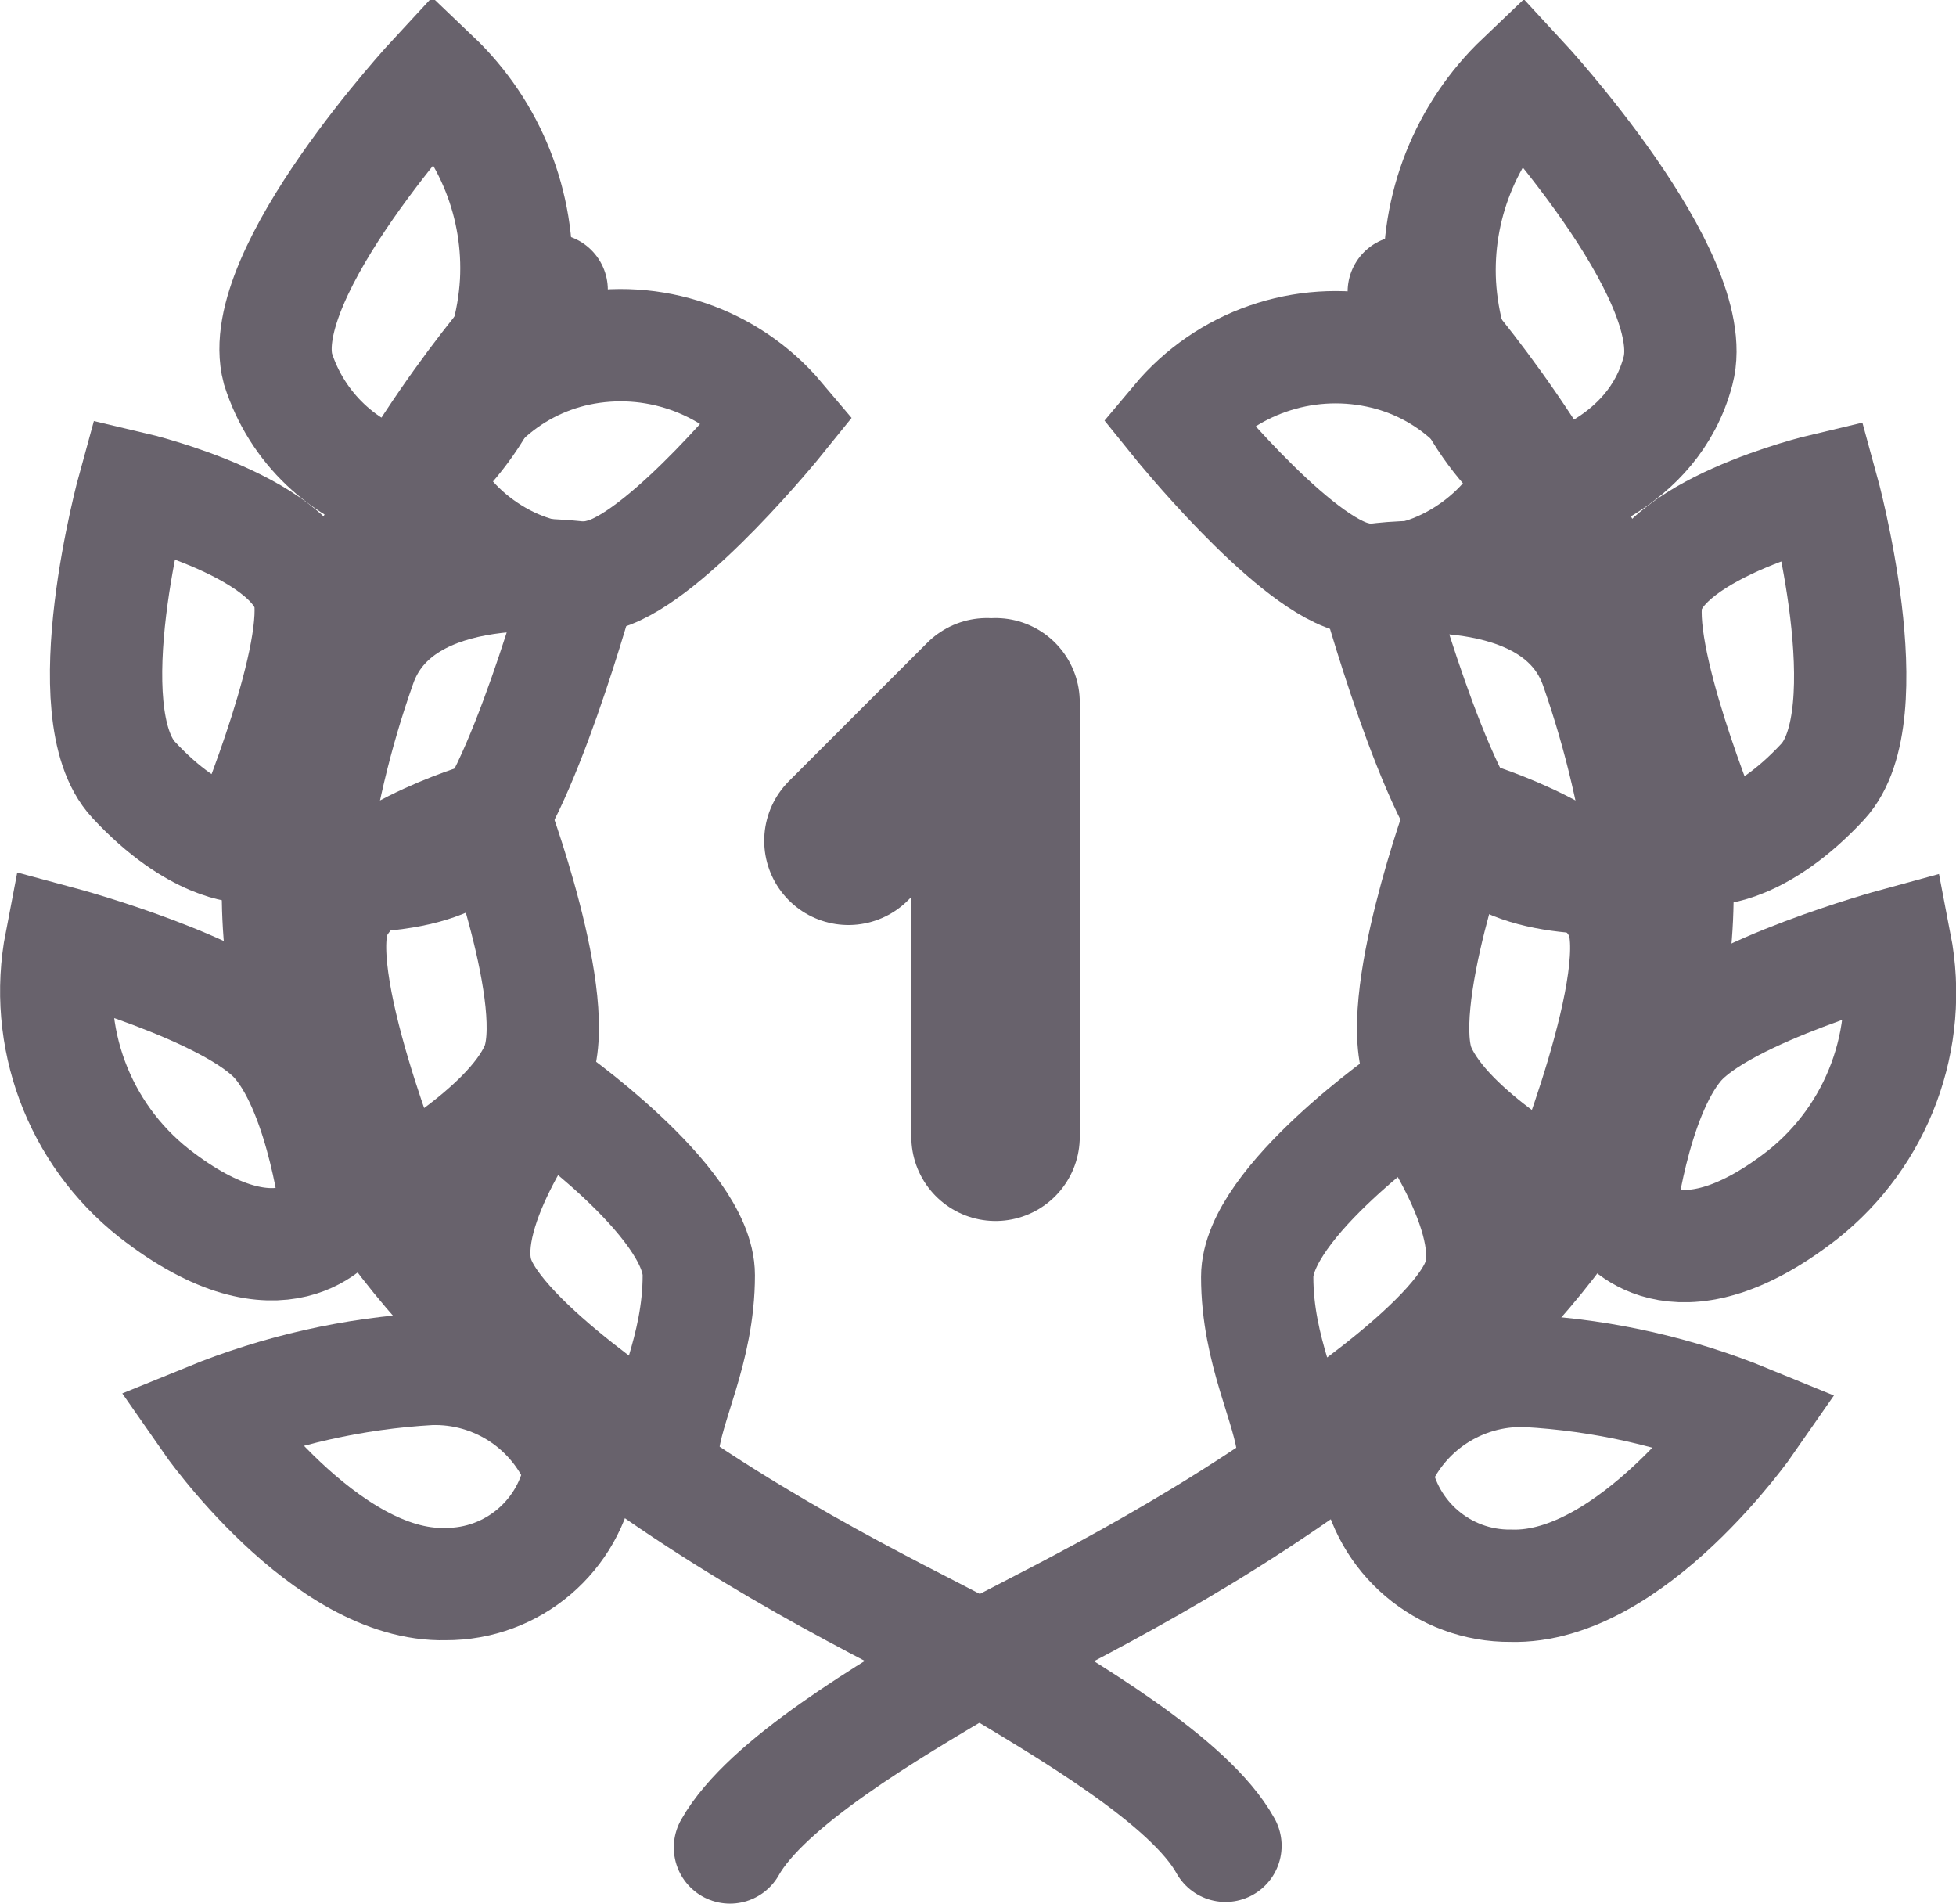
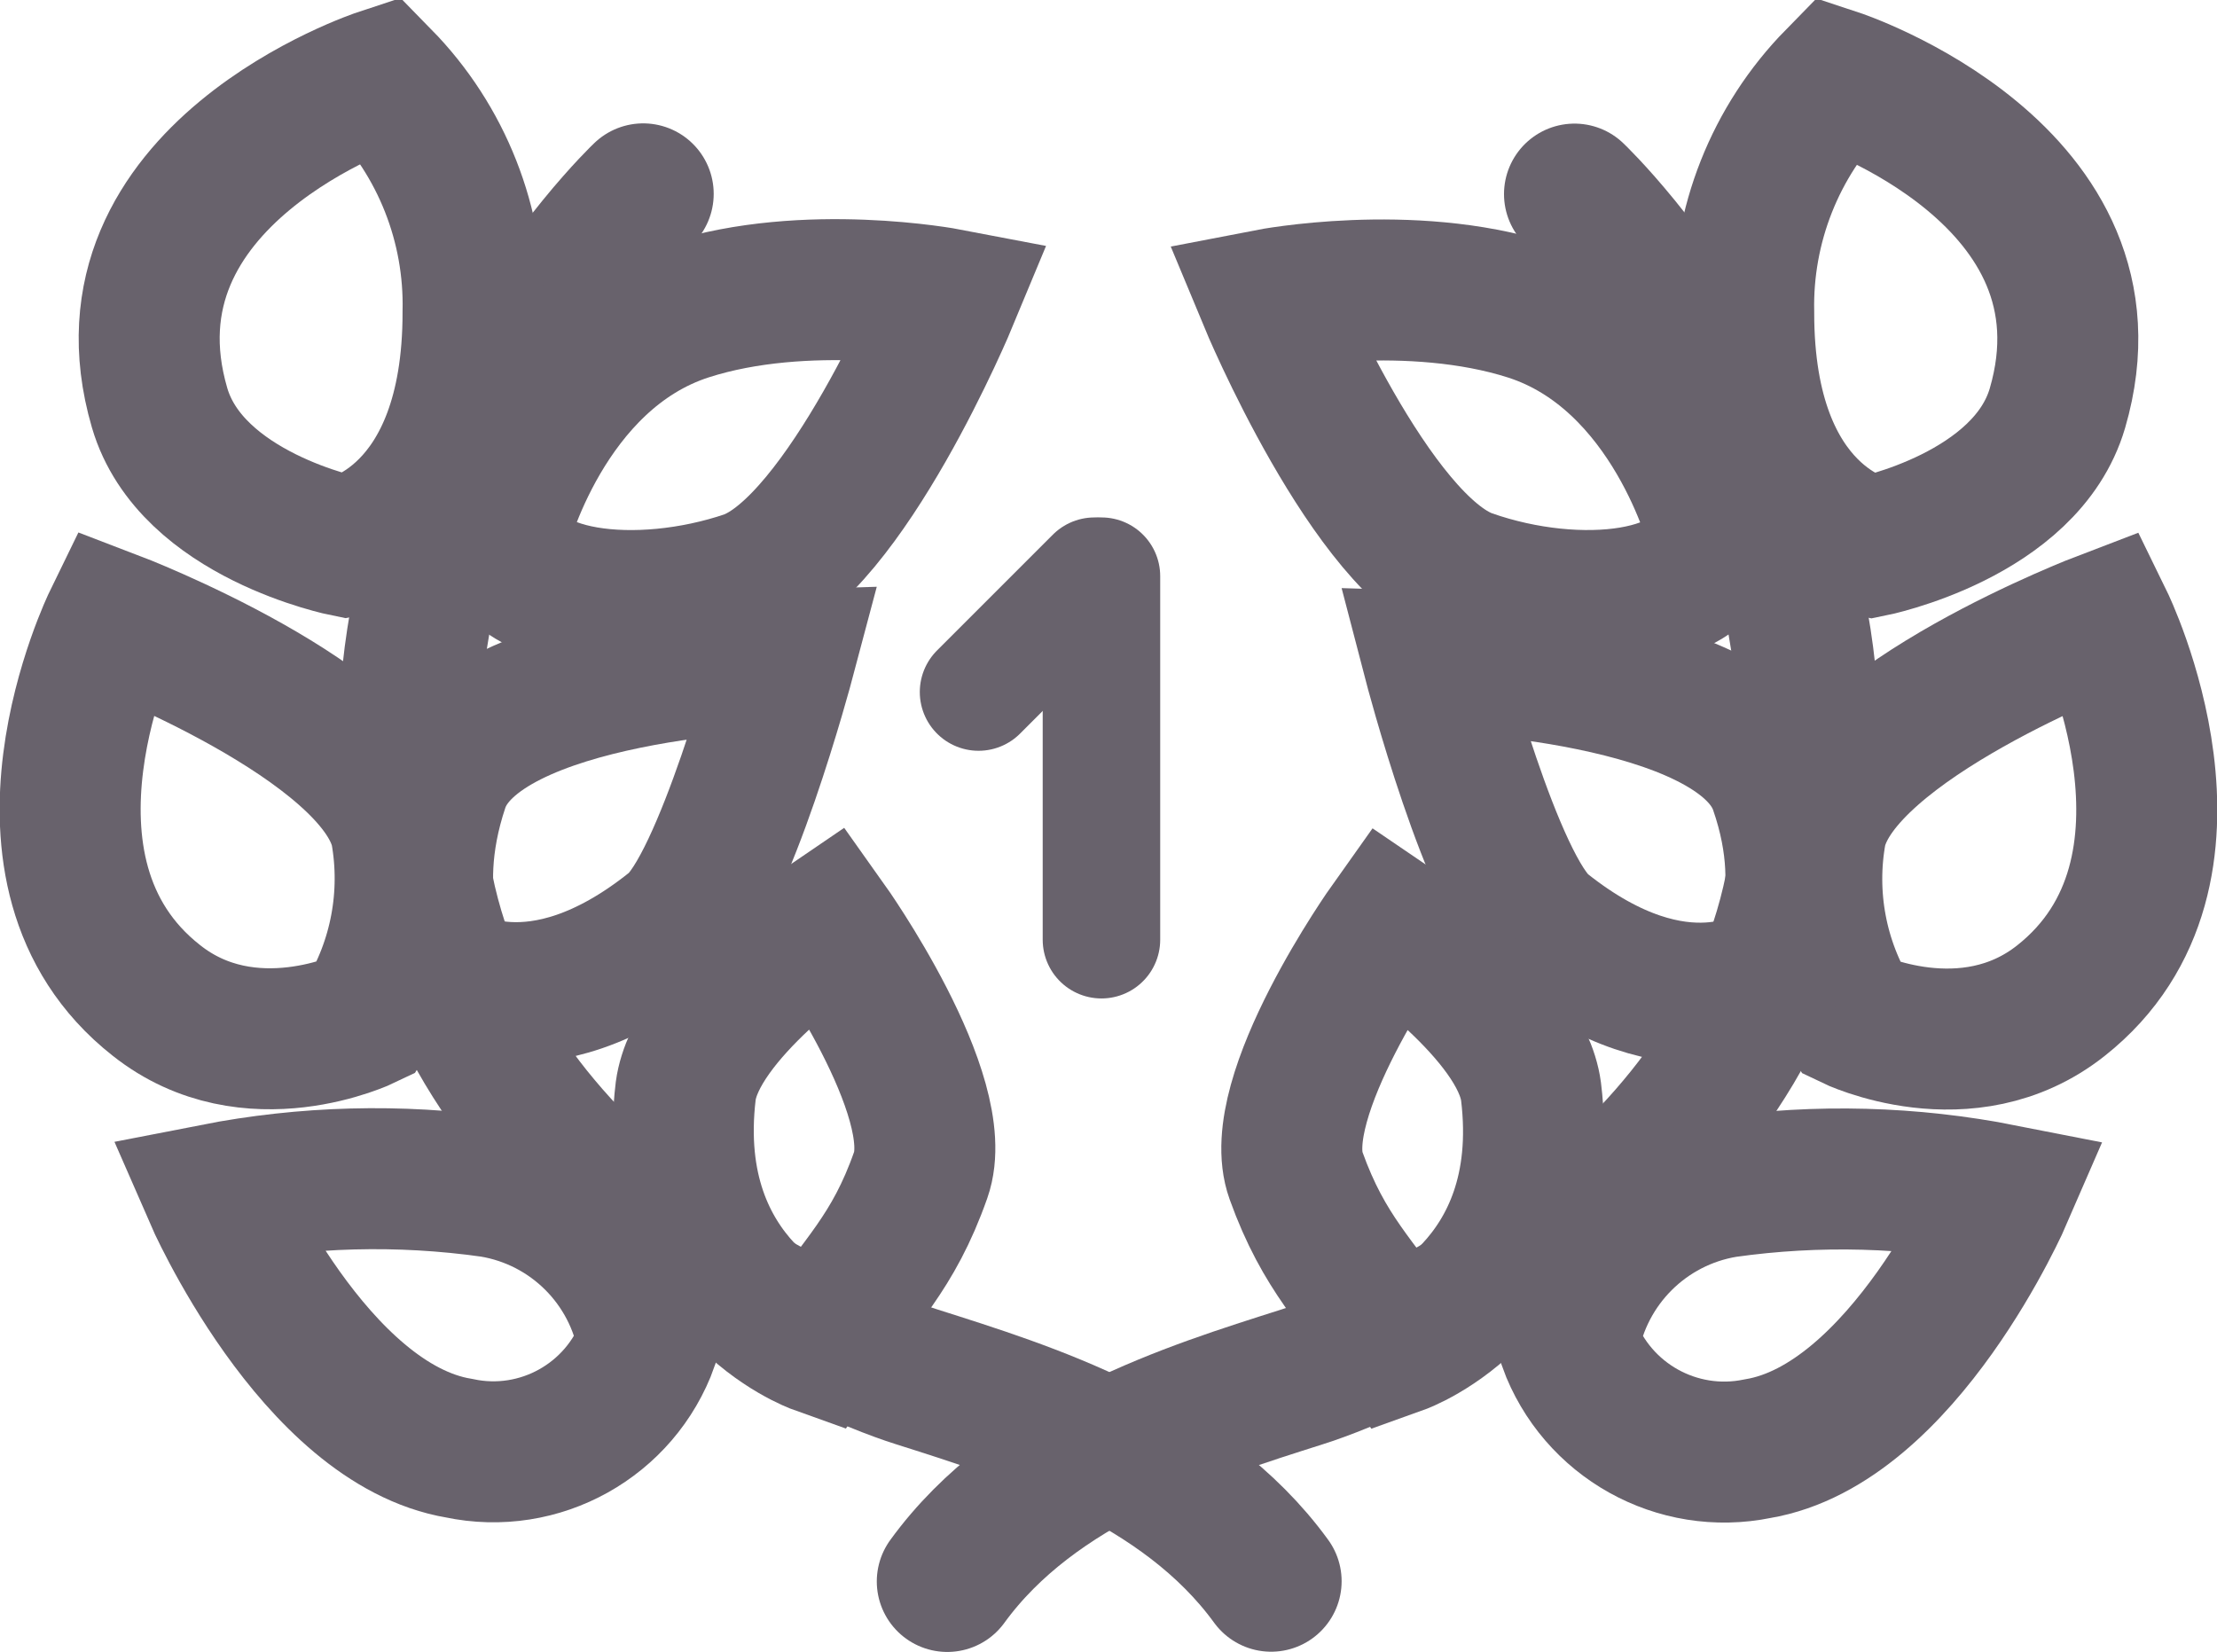
- <svg xmlns="http://www.w3.org/2000/svg" viewBox="0 0 69.67 67.79">
+ <svg xmlns="http://www.w3.org/2000/svg" viewBox="0 0 94.34 70.3">
  <defs>
-     <style>.cls-1,.cls-2,.cls-3{fill:none;stroke:#68626c;stroke-miterlimit:10;}.cls-1,.cls-3{stroke-linecap:round;}.cls-1,.cls-2{stroke-width:4px;}.cls-3{stroke-width:6px;}</style>
+     <style>.cls-1,.cls-2,.cls-3{fill:none;stroke:#68626c;stroke-miterlimit:10;}.cls-1,.cls-3{stroke-linecap:round;}.cls-1,.cls-2{stroke-width:6px;}.cls-3{stroke-width:5px;}</style>
  </defs>
  <g id="Calque_2" data-name="Calque 2">
    <g id="Calque_1-2" data-name="Calque 1">
-       <path class="cls-1" d="M19.65,10.32S7.14,23.09,10.46,36.37,32,57.3,35,59.09s7.38,4.34,8.65,6.64" />
-       <path class="cls-1" d="M14.38,17.38A6.38,6.38,0,0,1,9.9,13.13C9,9.73,15.48,2.75,15.48,2.75a9.39,9.39,0,0,1,2.9,7.31A9.78,9.78,0,0,1,14.38,17.38Z" />
-       <path class="cls-1" d="M15.31,17.38a7,7,0,0,1,5.28-4.93,7.37,7.37,0,0,1,7.15,2.46s-3.92,4.86-6.22,5.54S16.33,19.41,15.31,17.38Z" />
-       <path class="cls-1" d="M8.67,30.15s-1.7,0-3.91-2.38,0-10.39,0-10.39,6.13,1.44,6.3,4.09S8.67,30.15,8.67,30.15Z" />
-       <path class="cls-1" d="M11.06,31.13s3.87.47,5.66-1,4-9.55,4-9.55-6.51-1-7.91,3.16A35.7,35.7,0,0,0,11.06,31.13Z" />
-       <path class="cls-1" d="M12,43.26s-.48-4.21-2.09-6.13-7.74-3.57-7.74-3.57a9.16,9.16,0,0,0,3.32,8.93C10.08,46.07,12,43.26,12,43.26Z" />
-       <path class="cls-2" d="M14.1,42.49s4-2.17,5-4.46-1.53-9-1.53-9S13.14,30.24,12,32.41,14.1,42.49,14.1,42.49Z" />
-       <path class="cls-2" d="M23.61,51.56c.13-1.53,1.28-3.49,1.28-6.15s-5.51-6.48-5.51-6.48S16.28,43,17,45.41,23.61,51.56,23.61,51.56Z" />
-       <path class="cls-2" d="M20.67,52.32a5.53,5.53,0,0,0-5.36-3.57,24.56,24.56,0,0,0-7.89,1.78s4.16,6,8.45,5.88A4.83,4.83,0,0,0,20.67,52.32Z" />
-       <path class="cls-1" d="M50,10.39s12.51,12.77,9.19,26S37.7,57.37,34.66,59.16,27.29,63.5,26,65.79" />
-       <path class="cls-1" d="M55.28,17.44s3.6-.84,4.49-4.24S54.19,2.82,54.19,2.82a9.39,9.39,0,0,0-2.9,7.31A9.76,9.76,0,0,0,55.28,17.44Z" />
-       <path class="cls-1" d="M54.36,17.44a6.94,6.94,0,0,0-5.28-4.92A7.36,7.36,0,0,0,41.93,15s3.92,4.86,6.21,5.54S53.33,19.48,54.36,17.44Z" />
-       <path class="cls-1" d="M61,30.22s1.71,0,3.92-2.38,0-10.4,0-10.4-6.13,1.45-6.3,4.1S61,30.22,61,30.22Z" />
-       <path class="cls-1" d="M58.6,31.2s-3.86.47-5.65-1-4-9.55-4-9.55,6.52-1,7.92,3.16A36,36,0,0,1,58.6,31.2Z" />
-       <path class="cls-1" d="M57.68,43.33s.48-4.22,2.09-6.13,7.74-3.58,7.74-3.58a9.17,9.17,0,0,1-3.32,8.94C59.59,46.13,57.68,43.33,57.68,43.33Z" />
-       <path class="cls-2" d="M55.57,42.56s-4-2.17-5-4.47S52.06,29,52.06,29s4.47,1.26,5.62,3.43S55.57,42.56,55.57,42.56Z" />
-       <path class="cls-2" d="M46.06,51.62c-.13-1.53-1.28-3.49-1.28-6.15S50.29,39,50.29,39s3.09,4.09,2.41,6.47S46.06,51.62,46.06,51.62Z" />
-       <path class="cls-2" d="M49,52.39a5.55,5.55,0,0,1,5.37-3.57,24.27,24.27,0,0,1,7.89,1.78s-4.16,6-8.45,5.87A4.83,4.83,0,0,1,49,52.39Z" />
-       <line class="cls-3" x1="30.22" y1="29.94" x2="35.15" y2="25.01" />
-       <line class="cls-3" x1="35.46" y1="40.48" x2="35.46" y2="25.01" />
+       <path class="cls-1" d="M67,8.26s12.87,12.2,9.39,29.52c-2.71,13.42-17.6,19.75-21,20.82-4.69,1.49-11.33,3.54-15.08,8.7" />
+       <path class="cls-1" d="M79.62,23.26s6.59-1.31,7.93-5.89c2.9-9.94-9.42-14-9.42-14a13.77,13.77,0,0,0-3.93,9.93C74.19,22.24,79.62,23.26,79.62,23.26Z" />
+       <path class="cls-1" d="M73.09,22.63s-1.87-7.45-8-9.42C60,11.58,54,12.74,54,12.74s4.35,10.48,8.51,11.94C67.2,26.32,72.74,25.67,73.09,22.63Z" />
+       <path class="cls-1" d="M78.78,43.35s4.92,2.39,8.91-.76c7-5.52,1.81-16.14,1.81-16.14s-11.18,4.26-12.22,8.92A11.34,11.34,0,0,0,78.78,43.35Z" />
+       <path class="cls-1" d="M75.4,41.47s-3.84,2.74-9.73-1.95C63.52,37.82,61,28.14,61,28.14s13,.37,14.73,5.34S75.4,41.47,75.4,41.47Z" />
+       <path class="cls-2" d="M59.54,57.19c-1.77-2.63-3.19-3.82-4.39-7.16s4-10.65,4-10.65,5.56,3.77,6,7.07C66.17,54.82,59.54,57.19,59.54,57.19Z" />
+       <path class="cls-2" d="M66.75,57.16a8.11,8.11,0,0,1,6.67-6.64,35.42,35.42,0,0,1,11.8.32S81,60.61,74.79,61.65A7.05,7.05,0,0,1,66.75,57.16Z" />
+       <path class="cls-1" d="M27.37,8.25S14.49,20.45,18,37.77c2.7,13.41,17.6,19.75,21,20.82,4.69,1.49,11.33,3.53,15.09,8.7" />
+       <path class="cls-1" d="M14.72,23.25s-6.59-1.31-7.93-5.9c-2.9-9.94,9.42-14,9.42-14a13.74,13.74,0,0,1,3.92,9.93C20.14,22.23,14.72,23.25,14.72,23.25Z" />
+       <path class="cls-1" d="M21.25,22.62s1.87-7.45,8-9.42c5.07-1.63,11.08-.48,11.08-.48s-4.35,10.49-8.51,12C27.14,26.31,21.6,25.65,21.25,22.62Z" />
+       <path class="cls-1" d="M15.56,43.34s-4.93,2.39-8.91-.77c-7-5.51-1.82-16.13-1.82-16.13S16,30.7,17.06,35.36A11.4,11.4,0,0,1,15.56,43.34Z" />
+       <path class="cls-1" d="M18.93,41.46s3.84,2.73,9.74-2c2.14-1.7,4.71-11.38,4.71-11.38s-13.05.36-14.72,5.34S18.93,41.46,18.93,41.46Z" />
+       <path class="cls-2" d="M34.8,57.18C36.56,54.54,38,53.36,39.18,50s-4-10.64-4-10.64-5.55,3.77-6,7.06C28.17,54.81,34.8,57.18,34.8,57.18Z" />
+       <path class="cls-2" d="M27.58,57.15a8.08,8.08,0,0,0-6.66-6.64,35.62,35.62,0,0,0-11.81.31s4.25,9.78,10.43,10.81A7,7,0,0,0,27.58,57.15Z" />
+       <line class="cls-3" x1="41.64" y1="29.45" x2="46.57" y2="24.52" />
+       <line class="cls-3" x1="46.87" y1="39.99" x2="46.87" y2="24.52" />
    </g>
  </g>
</svg>
